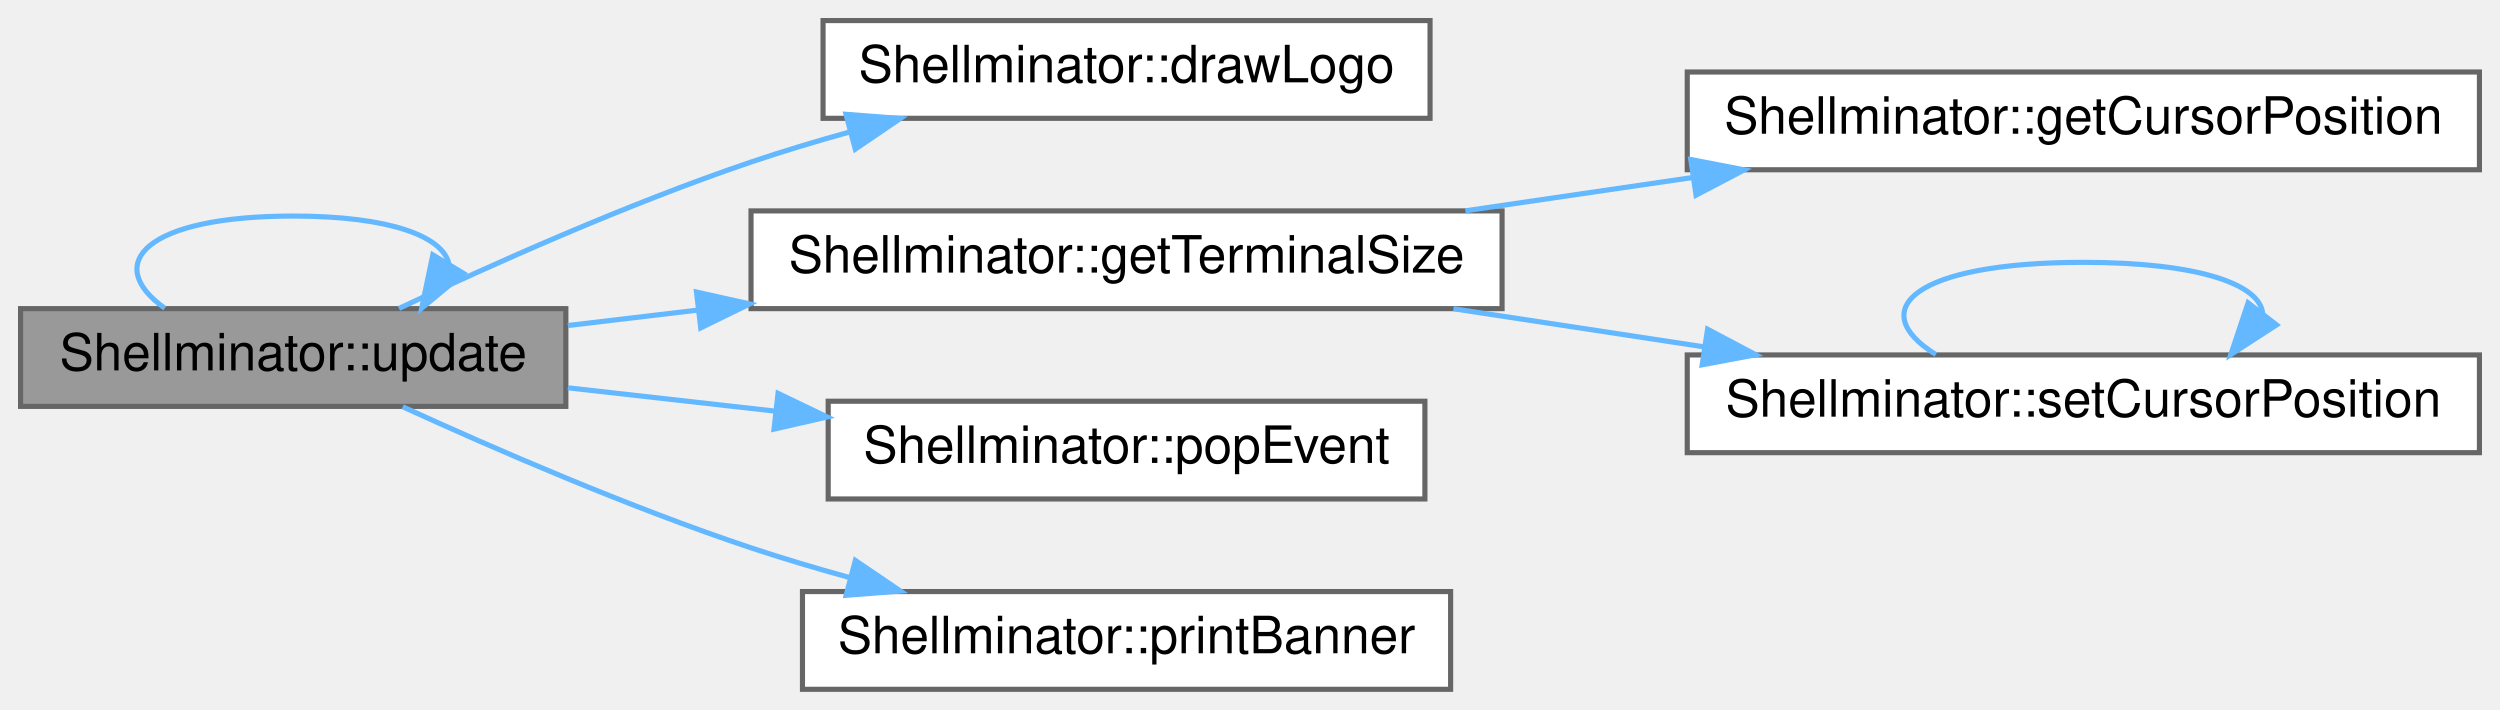
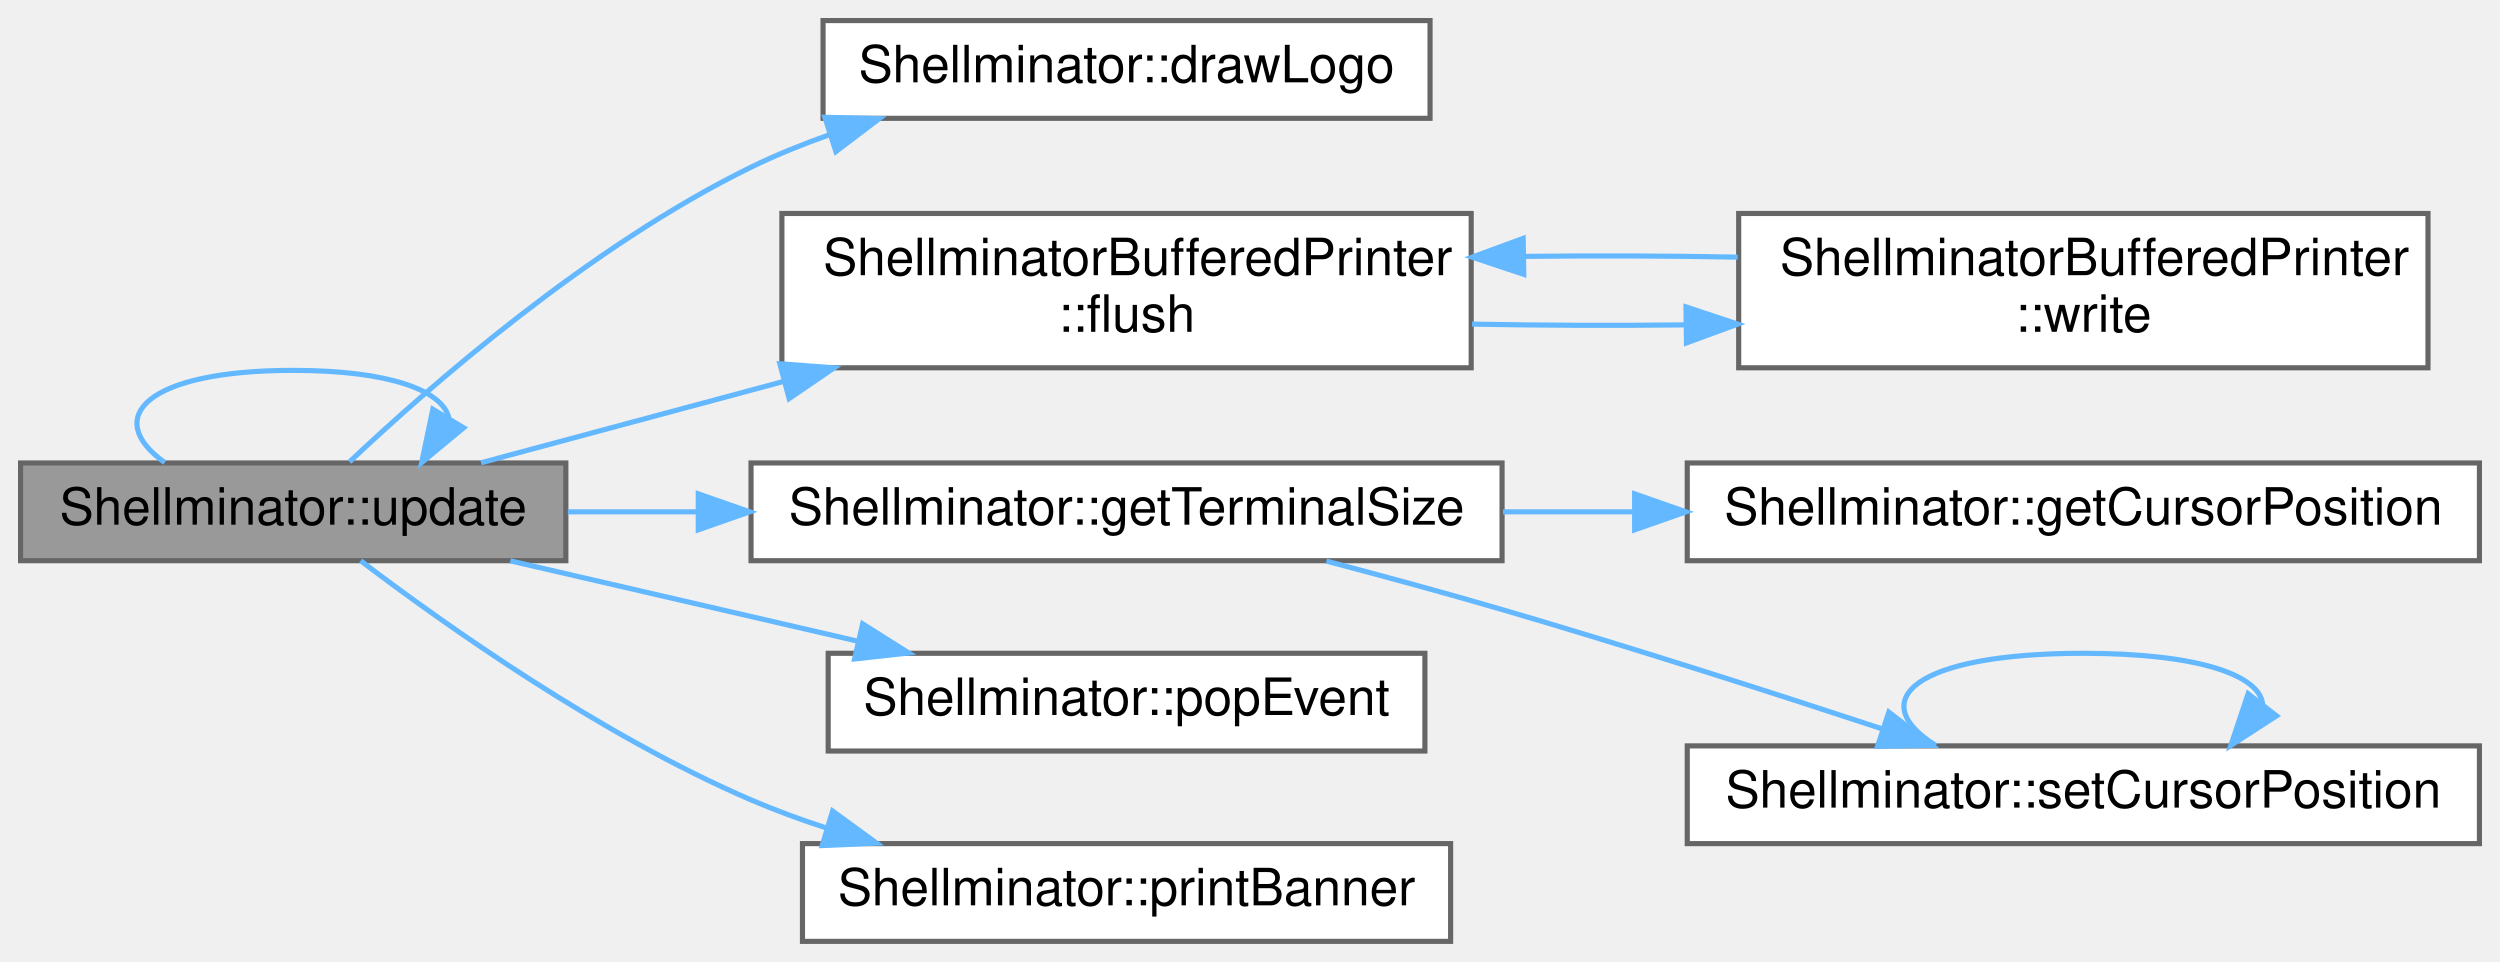
- <svg xmlns="http://www.w3.org/2000/svg" xmlns:xlink="http://www.w3.org/1999/xlink" width="486pt" height="138pt" viewBox="0.00 0.00 486.00 138.00">
-   <g id="graph0" class="graph" transform="scale(1 1) rotate(0) translate(4 134)">
+ <svg xmlns="http://www.w3.org/2000/svg" xmlns:xlink="http://www.w3.org/1999/xlink" width="486pt" height="187pt" viewBox="0.00 0.00 486.00 187.00">
+   <g id="graph0" class="graph" transform="scale(1 1) rotate(0) translate(4 183)">
    <g id="node1" class="node">
      <g id="a_node1">
        <a xlink:title="Update function.">
-           <polygon fill="#999999" stroke="#666666" points="106,-74 0,-74 0,-55 106,-55 106,-74" />
-           <text text-anchor="middle" x="53" y="-62" font-family="Helvetica,sans-Serif" font-size="10.00">Shellminator::update</text>
+           <polygon fill="#999999" stroke="#666666" points="106,-93 0,-93 0,-74 106,-74 106,-93" />
+           <text text-anchor="middle" x="53" y="-81" font-family="Helvetica,sans-Serif" font-size="10.00">Shellminator::update</text>
        </a>
      </g>
    </g>
-     <g id="edge8" class="edge">
-       <path fill="none" stroke="#63b8ff" d="M28.03,-74.08C15.88,-82.73 24.21,-92 53,-92 71.9,-92 81.98,-88.01 83.24,-82.82" />
-       <polygon fill="#63b8ff" stroke="#63b8ff" points="86.13,-80.84 77.97,-74.08 80.14,-84.45 86.13,-80.84" />
+     <g id="edge11" class="edge">
+       <path fill="none" stroke="#63b8ff" d="M28.03,-93.08C15.88,-101.73 24.21,-111 53,-111 71.9,-111 81.98,-107.01 83.24,-101.82" />
+       <polygon fill="#63b8ff" stroke="#63b8ff" points="86.13,-99.84 77.97,-93.08 80.14,-103.45 86.13,-99.84" />
    </g>
    <g id="node2" class="node">
      <g id="a_node2">
        <a xlink:href="class_shellminator.html#adab0caaef03f45fdba6dde0d5e0f9a6e" target="_top" xlink:title="Draws the startup logo.">
-           <polygon fill="white" stroke="#666666" points="274,-130 156,-130 156,-111 274,-111 274,-130" />
-           <text text-anchor="middle" x="215" y="-118" font-family="Helvetica,sans-Serif" font-size="10.00">Shellminator::drawLogo</text>
+           <polygon fill="white" stroke="#666666" points="274,-179 156,-179 156,-160 274,-160 274,-179" />
+           <text text-anchor="middle" x="215" y="-167" font-family="Helvetica,sans-Serif" font-size="10.00">Shellminator::drawLogo</text>
        </a>
      </g>
    </g>
    <g id="edge1" class="edge">
-       <path fill="none" stroke="#63b8ff" d="M73.56,-74.04C91.16,-82.36 117.88,-94.34 142,-102.5 148.09,-104.56 154.54,-106.5 160.97,-108.29" />
-       <polygon fill="#63b8ff" stroke="#63b8ff" points="160.46,-111.78 171.03,-110.97 162.27,-105.01 160.46,-111.78" />
+       <path fill="none" stroke="#63b8ff" d="M63.94,-93.21C79.37,-107.77 110.6,-135.16 142,-150.5 146.86,-152.88 152.06,-154.98 157.36,-156.85" />
+       <polygon fill="#63b8ff" stroke="#63b8ff" points="156.35,-160.2 166.94,-159.94 158.5,-153.54 156.35,-160.2" />
    </g>
    <g id="node3" class="node">
      <g id="a_node3">
+         <a xlink:href="class_shellminator_buffered_printer.html#a0932985299a2419d63d346e3716bf88d" target="_top" xlink:title="Flush the channel.">
+           <polygon fill="white" stroke="#666666" points="282,-141.5 148,-141.5 148,-111.5 282,-111.5 282,-141.5" />
+           <text text-anchor="start" x="156" y="-129.5" font-family="Helvetica,sans-Serif" font-size="10.00">ShellminatorBufferedPrinter</text>
+           <text text-anchor="middle" x="215" y="-118.5" font-family="Helvetica,sans-Serif" font-size="10.00">::flush</text>
+         </a>
+       </g>
+     </g>
+     <g id="edge2" class="edge">
+       <path fill="none" stroke="#63b8ff" d="M89.51,-93.04C106.84,-97.7 128.25,-103.45 148.4,-108.87" />
+       <polygon fill="#63b8ff" stroke="#63b8ff" points="147.6,-112.28 158.16,-111.49 149.41,-105.52 147.6,-112.28" />
+     </g>
+     <g id="node5" class="node">
+       <g id="a_node5">
        <a xlink:href="class_shellminator.html#a1a51aad4620e2253ccec92b0d208043e" target="_top" xlink:title=" ">
          <polygon fill="white" stroke="#666666" points="288,-93 142,-93 142,-74 288,-74 288,-93" />
          <text text-anchor="middle" x="215" y="-81" font-family="Helvetica,sans-Serif" font-size="10.00">Shellminator::getTerminalSize</text>
        </a>
      </g>
    </g>
-     <g id="edge2" class="edge">
-       <path fill="none" stroke="#63b8ff" d="M106.39,-70.72C114.51,-71.69 123.07,-72.7 131.66,-73.72" />
-       <polygon fill="#63b8ff" stroke="#63b8ff" points="131.4,-77.22 141.74,-74.92 132.22,-70.26 131.4,-77.22" />
+     <g id="edge5" class="edge">
+       <path fill="none" stroke="#63b8ff" d="M106.39,-83.5C114.51,-83.5 123.07,-83.5 131.66,-83.5" />
+       <polygon fill="#63b8ff" stroke="#63b8ff" points="131.74,-87 141.74,-83.5 131.74,-80 131.74,-87" />
    </g>
-     <g id="node6" class="node">
-       <g id="a_node6">
+     <g id="node8" class="node">
+       <g id="a_node8">
        <a xlink:href="class_shellminator.html#aa06eec48be6c382f33bb465746993883" target="_top" xlink:title="Remove the current element from the buffer.">
          <polygon fill="white" stroke="#666666" points="273,-56 157,-56 157,-37 273,-37 273,-56" />
          <text text-anchor="middle" x="215" y="-44" font-family="Helvetica,sans-Serif" font-size="10.00">Shellminator::popEvent</text>
        </a>
      </g>
    </g>
-     <g id="edge6" class="edge">
-       <path fill="none" stroke="#63b8ff" d="M106.39,-58.61C119.24,-57.16 133.18,-55.59 146.63,-54.08" />
-       <polygon fill="#63b8ff" stroke="#63b8ff" points="147.25,-57.53 156.8,-52.94 146.47,-50.58 147.25,-57.53" />
+     <g id="edge9" class="edge">
+       <path fill="none" stroke="#63b8ff" d="M95.2,-73.97C115.84,-69.2 141.02,-63.38 162.88,-58.32" />
+       <polygon fill="#63b8ff" stroke="#63b8ff" points="163.7,-61.72 172.66,-56.06 162.13,-54.9 163.7,-61.72" />
    </g>
-     <g id="node7" class="node">
-       <g id="a_node7">
+     <g id="node9" class="node">
+       <g id="a_node9">
        <a xlink:href="class_shellminator.html#a6a74cf2bf2746c17ef6b8874f75ec4d7" target="_top" xlink:title="This function prints the banner text.">
          <polygon fill="white" stroke="#666666" points="278,-19 152,-19 152,0 278,0 278,-19" />
          <text text-anchor="middle" x="215" y="-7" font-family="Helvetica,sans-Serif" font-size="10.00">Shellminator::printBanner</text>
        </a>
      </g>
    </g>
-     <g id="edge7" class="edge">
-       <path fill="none" stroke="#63b8ff" d="M74.29,-54.92C91.91,-46.86 118.26,-35.41 142,-27.5 148.1,-25.47 154.55,-23.55 160.99,-21.77" />
-       <polygon fill="#63b8ff" stroke="#63b8ff" points="162.28,-25.05 171.05,-19.09 160.49,-18.28 162.28,-25.05" />
+     <g id="edge10" class="edge">
+       <path fill="none" stroke="#63b8ff" d="M66.11,-73.99C82.45,-61.59 112.88,-40.01 142,-27.5 146.69,-25.49 151.65,-23.66 156.69,-22.02" />
+       <polygon fill="#63b8ff" stroke="#63b8ff" points="157.86,-25.33 166.42,-19.09 155.83,-18.62 157.86,-25.33" />
    </g>
    <g id="node4" class="node">
      <g id="a_node4">
-         <a xlink:href="class_shellminator.html#aecbb745ff1da8944983276e361cbc830" target="_top" xlink:title="Get the position of the cursor.">
-           <polygon fill="white" stroke="#666666" points="478,-120 324,-120 324,-101 478,-101 478,-120" />
-           <text text-anchor="middle" x="401" y="-108" font-family="Helvetica,sans-Serif" font-size="10.00">Shellminator::getCursorPosition</text>
+         <a xlink:href="class_shellminator_buffered_printer.html#aee1df8e705fbfc3ec1fe752b1a7e37a2" target="_top" xlink:title="Write one byte to the channel.">
+           <polygon fill="white" stroke="#666666" points="468,-141.5 334,-141.5 334,-111.5 468,-111.5 468,-141.5" />
+           <text text-anchor="start" x="342" y="-129.5" font-family="Helvetica,sans-Serif" font-size="10.00">ShellminatorBufferedPrinter</text>
+           <text text-anchor="middle" x="401" y="-118.5" font-family="Helvetica,sans-Serif" font-size="10.00">::write</text>
        </a>
      </g>
    </g>
    <g id="edge3" class="edge">
-       <path fill="none" stroke="#63b8ff" d="M280.87,-93.02C295.16,-95.12 310.41,-97.35 325.07,-99.5" />
-       <polygon fill="#63b8ff" stroke="#63b8ff" points="324.69,-102.99 335.09,-100.98 325.71,-96.06 324.69,-102.99" />
+       <path fill="none" stroke="#63b8ff" d="M282.17,-119.99C295.55,-119.74 309.73,-119.68 323.43,-119.84" />
+       <polygon fill="#63b8ff" stroke="#63b8ff" points="323.75,-123.34 333.8,-119.99 323.85,-116.34 323.75,-123.34" />
    </g>
-     <g id="node5" class="node">
-       <g id="a_node5">
-         <a xlink:href="class_shellminator.html#a148b57cedf698acd67209daaeb525c9c" target="_top" xlink:title="Set the position of the cursor.">
-           <polygon fill="white" stroke="#666666" points="478,-65 324,-65 324,-46 478,-46 478,-65" />
-           <text text-anchor="middle" x="401" y="-53" font-family="Helvetica,sans-Serif" font-size="10.00">Shellminator::setCursorPosition</text>
+     <g id="edge4" class="edge">
+       <path fill="none" stroke="#63b8ff" d="M333.8,-133.01C320.42,-133.27 306.24,-133.32 292.54,-133.16" />
+       <polygon fill="#63b8ff" stroke="#63b8ff" points="292.22,-129.66 282.17,-133.01 292.11,-136.66 292.22,-129.66" />
+     </g>
+     <g id="node6" class="node">
+       <g id="a_node6">
+         <a xlink:href="class_shellminator.html#aecbb745ff1da8944983276e361cbc830" target="_top" xlink:title="Get the position of the cursor.">
+           <polygon fill="white" stroke="#666666" points="478,-93 324,-93 324,-74 478,-74 478,-93" />
+           <text text-anchor="middle" x="401" y="-81" font-family="Helvetica,sans-Serif" font-size="10.00">Shellminator::getCursorPosition</text>
        </a>
      </g>
    </g>
-     <g id="edge4" class="edge">
-       <path fill="none" stroke="#63b8ff" d="M278.55,-73.98C294.25,-71.59 311.24,-69.01 327.38,-66.55" />
-       <polygon fill="#63b8ff" stroke="#63b8ff" points="327.95,-70 337.31,-65.04 326.9,-63.08 327.95,-70" />
+     <g id="edge6" class="edge">
+       <path fill="none" stroke="#63b8ff" d="M288.19,-83.5C296.5,-83.5 305.03,-83.5 313.49,-83.5" />
+       <polygon fill="#63b8ff" stroke="#63b8ff" points="313.77,-87 323.77,-83.5 313.77,-80 313.77,-87" />
    </g>
-     <g id="edge5" class="edge">
-       <path fill="none" stroke="#63b8ff" d="M372.33,-65.08C358.39,-73.73 367.94,-83 401,-83 423.73,-83 435.35,-78.62 435.86,-73.07" />
-       <polygon fill="#63b8ff" stroke="#63b8ff" points="438.56,-70.84 429.67,-65.08 433.03,-75.13 438.56,-70.84" />
+     <g id="node7" class="node">
+       <g id="a_node7">
+         <a xlink:href="class_shellminator.html#a148b57cedf698acd67209daaeb525c9c" target="_top" xlink:title="Set the position of the cursor.">
+           <polygon fill="white" stroke="#666666" points="478,-38 324,-38 324,-19 478,-19 478,-38" />
+           <text text-anchor="middle" x="401" y="-26" font-family="Helvetica,sans-Serif" font-size="10.00">Shellminator::setCursorPosition</text>
+         </a>
+       </g>
+     </g>
+     <g id="edge7" class="edge">
+       <path fill="none" stroke="#63b8ff" d="M253.85,-73.92C264.89,-71.01 276.96,-67.73 288,-64.5 312.71,-57.27 340.23,-48.44 361.82,-41.33" />
+       <polygon fill="#63b8ff" stroke="#63b8ff" points="363.19,-44.56 371.59,-38.09 360.99,-37.91 363.19,-44.56" />
+     </g>
+     <g id="edge8" class="edge">
+       <path fill="none" stroke="#63b8ff" d="M372.33,-38.08C358.39,-46.73 367.94,-56 401,-56 423.73,-56 435.35,-51.62 435.86,-46.07" />
+       <polygon fill="#63b8ff" stroke="#63b8ff" points="438.56,-43.84 429.67,-38.08 433.03,-48.13 438.56,-43.84" />
    </g>
  </g>
</svg>
